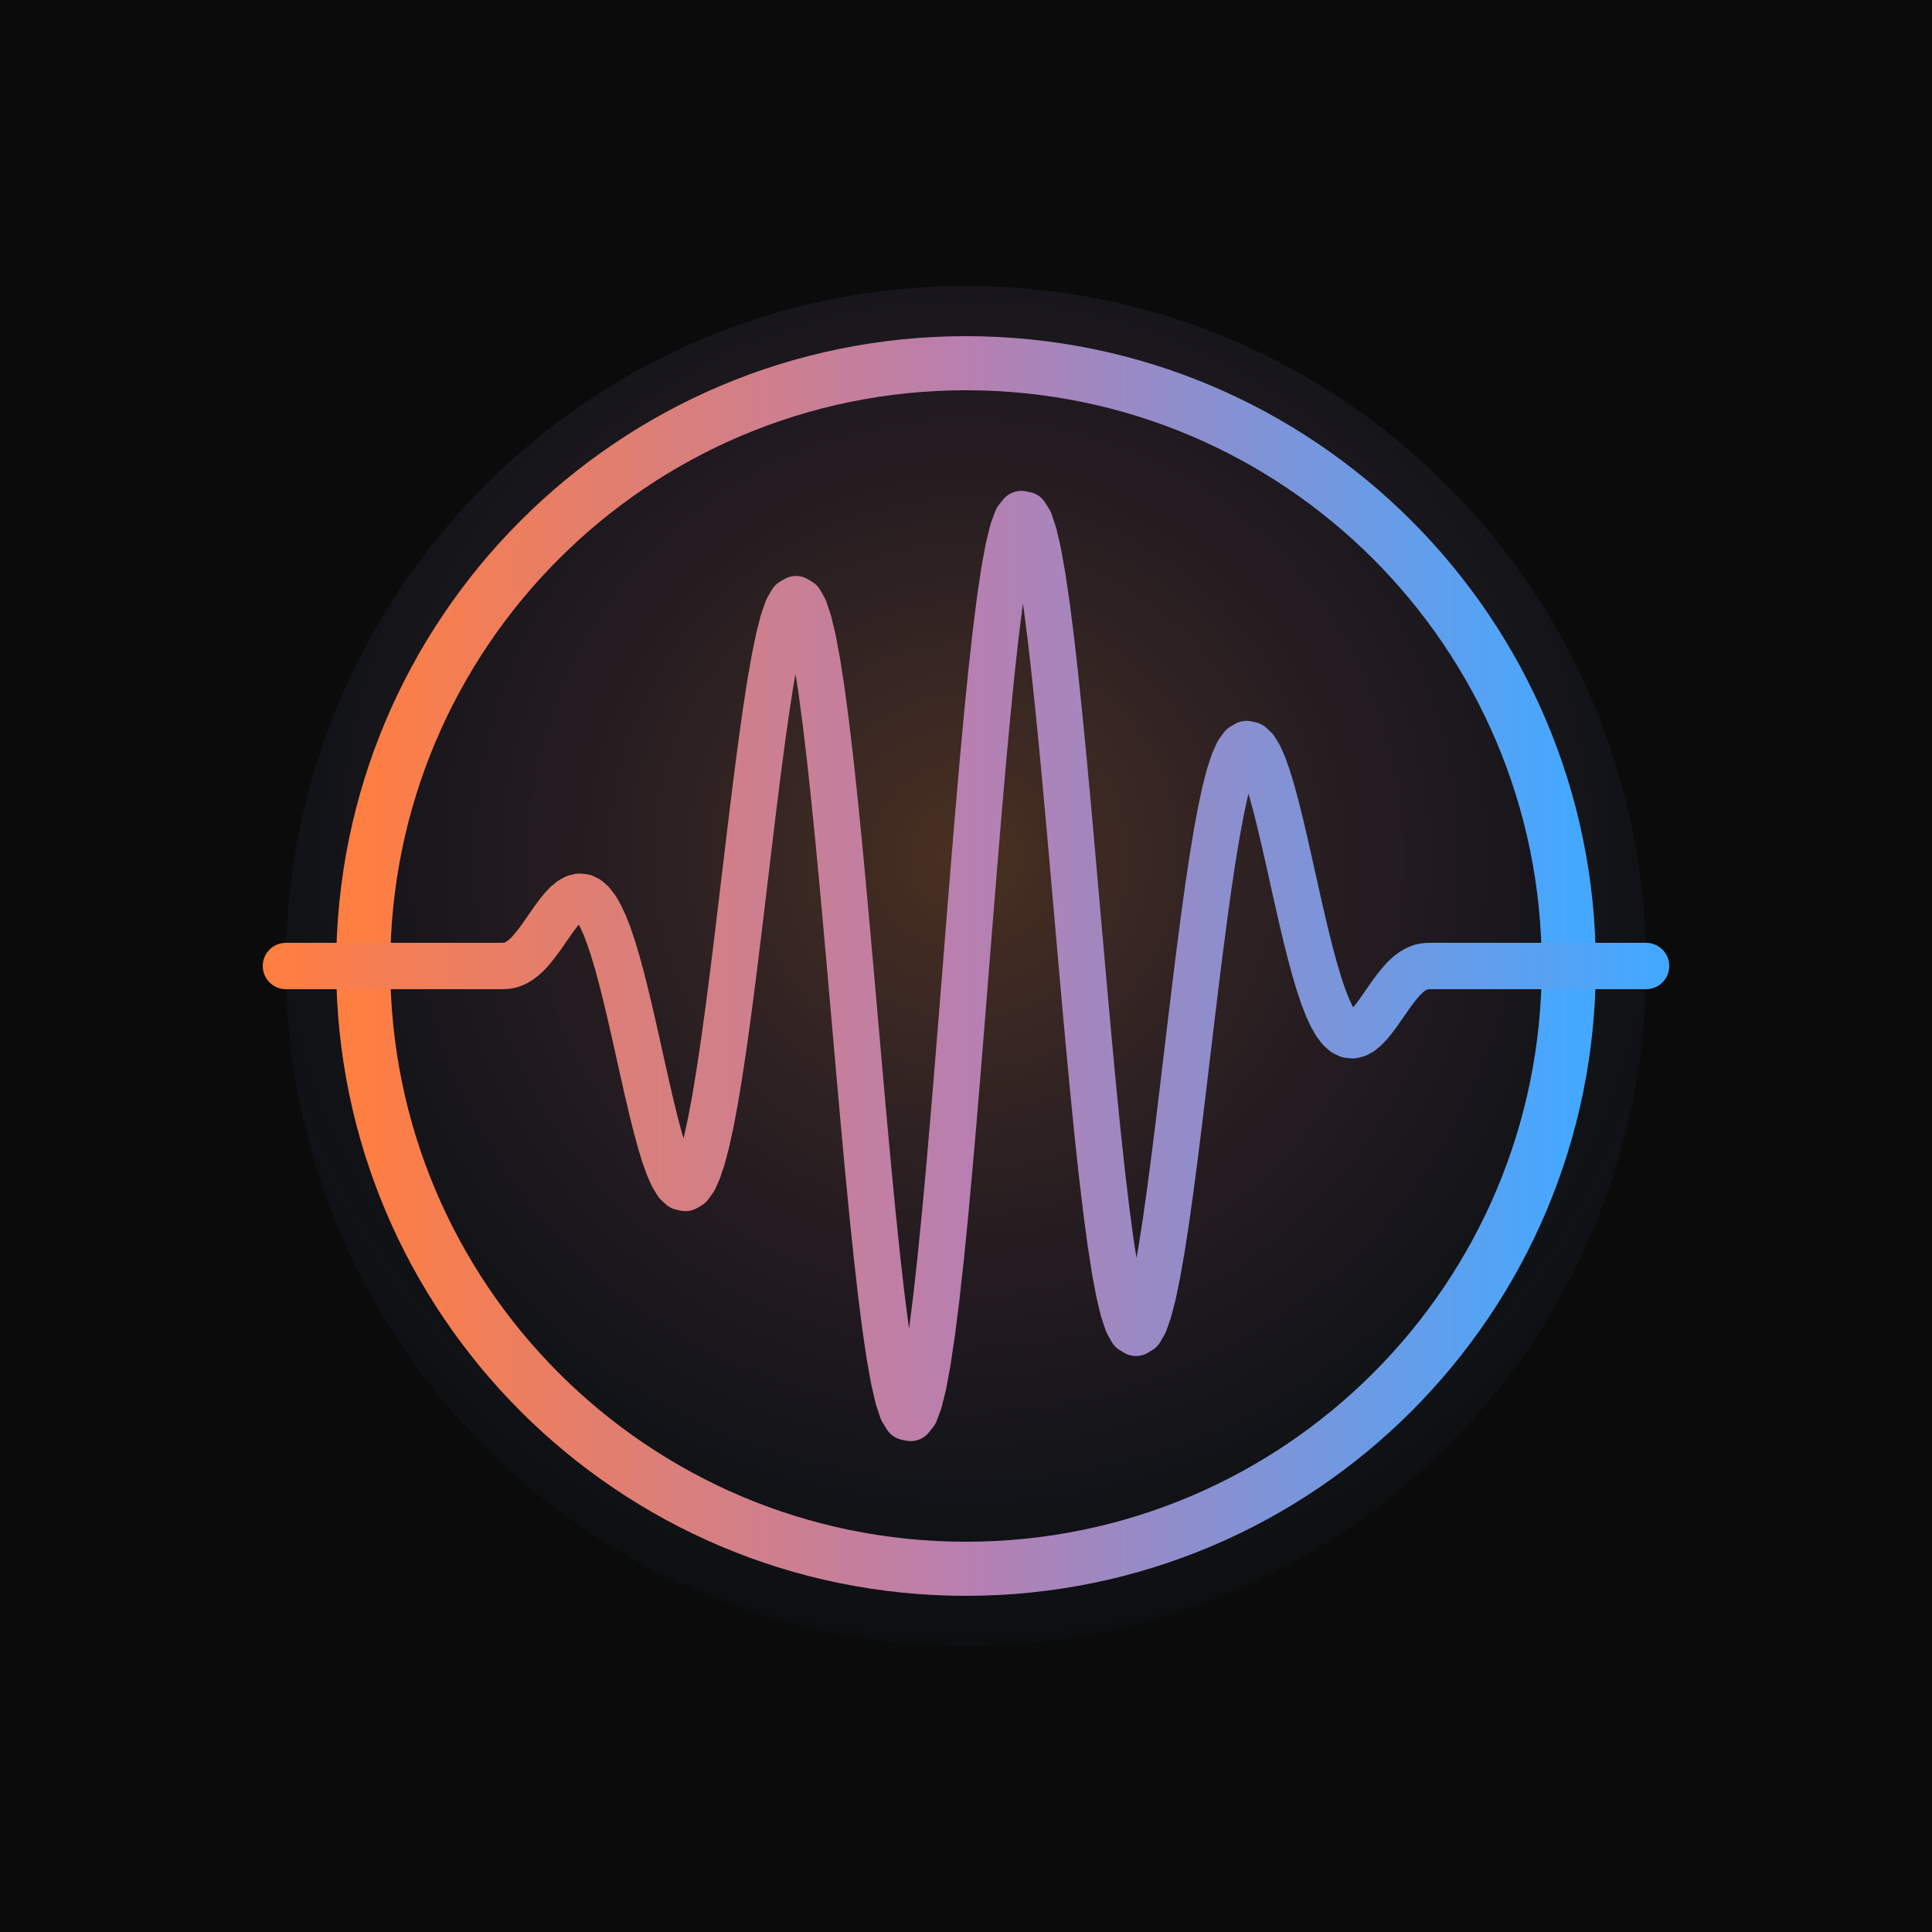
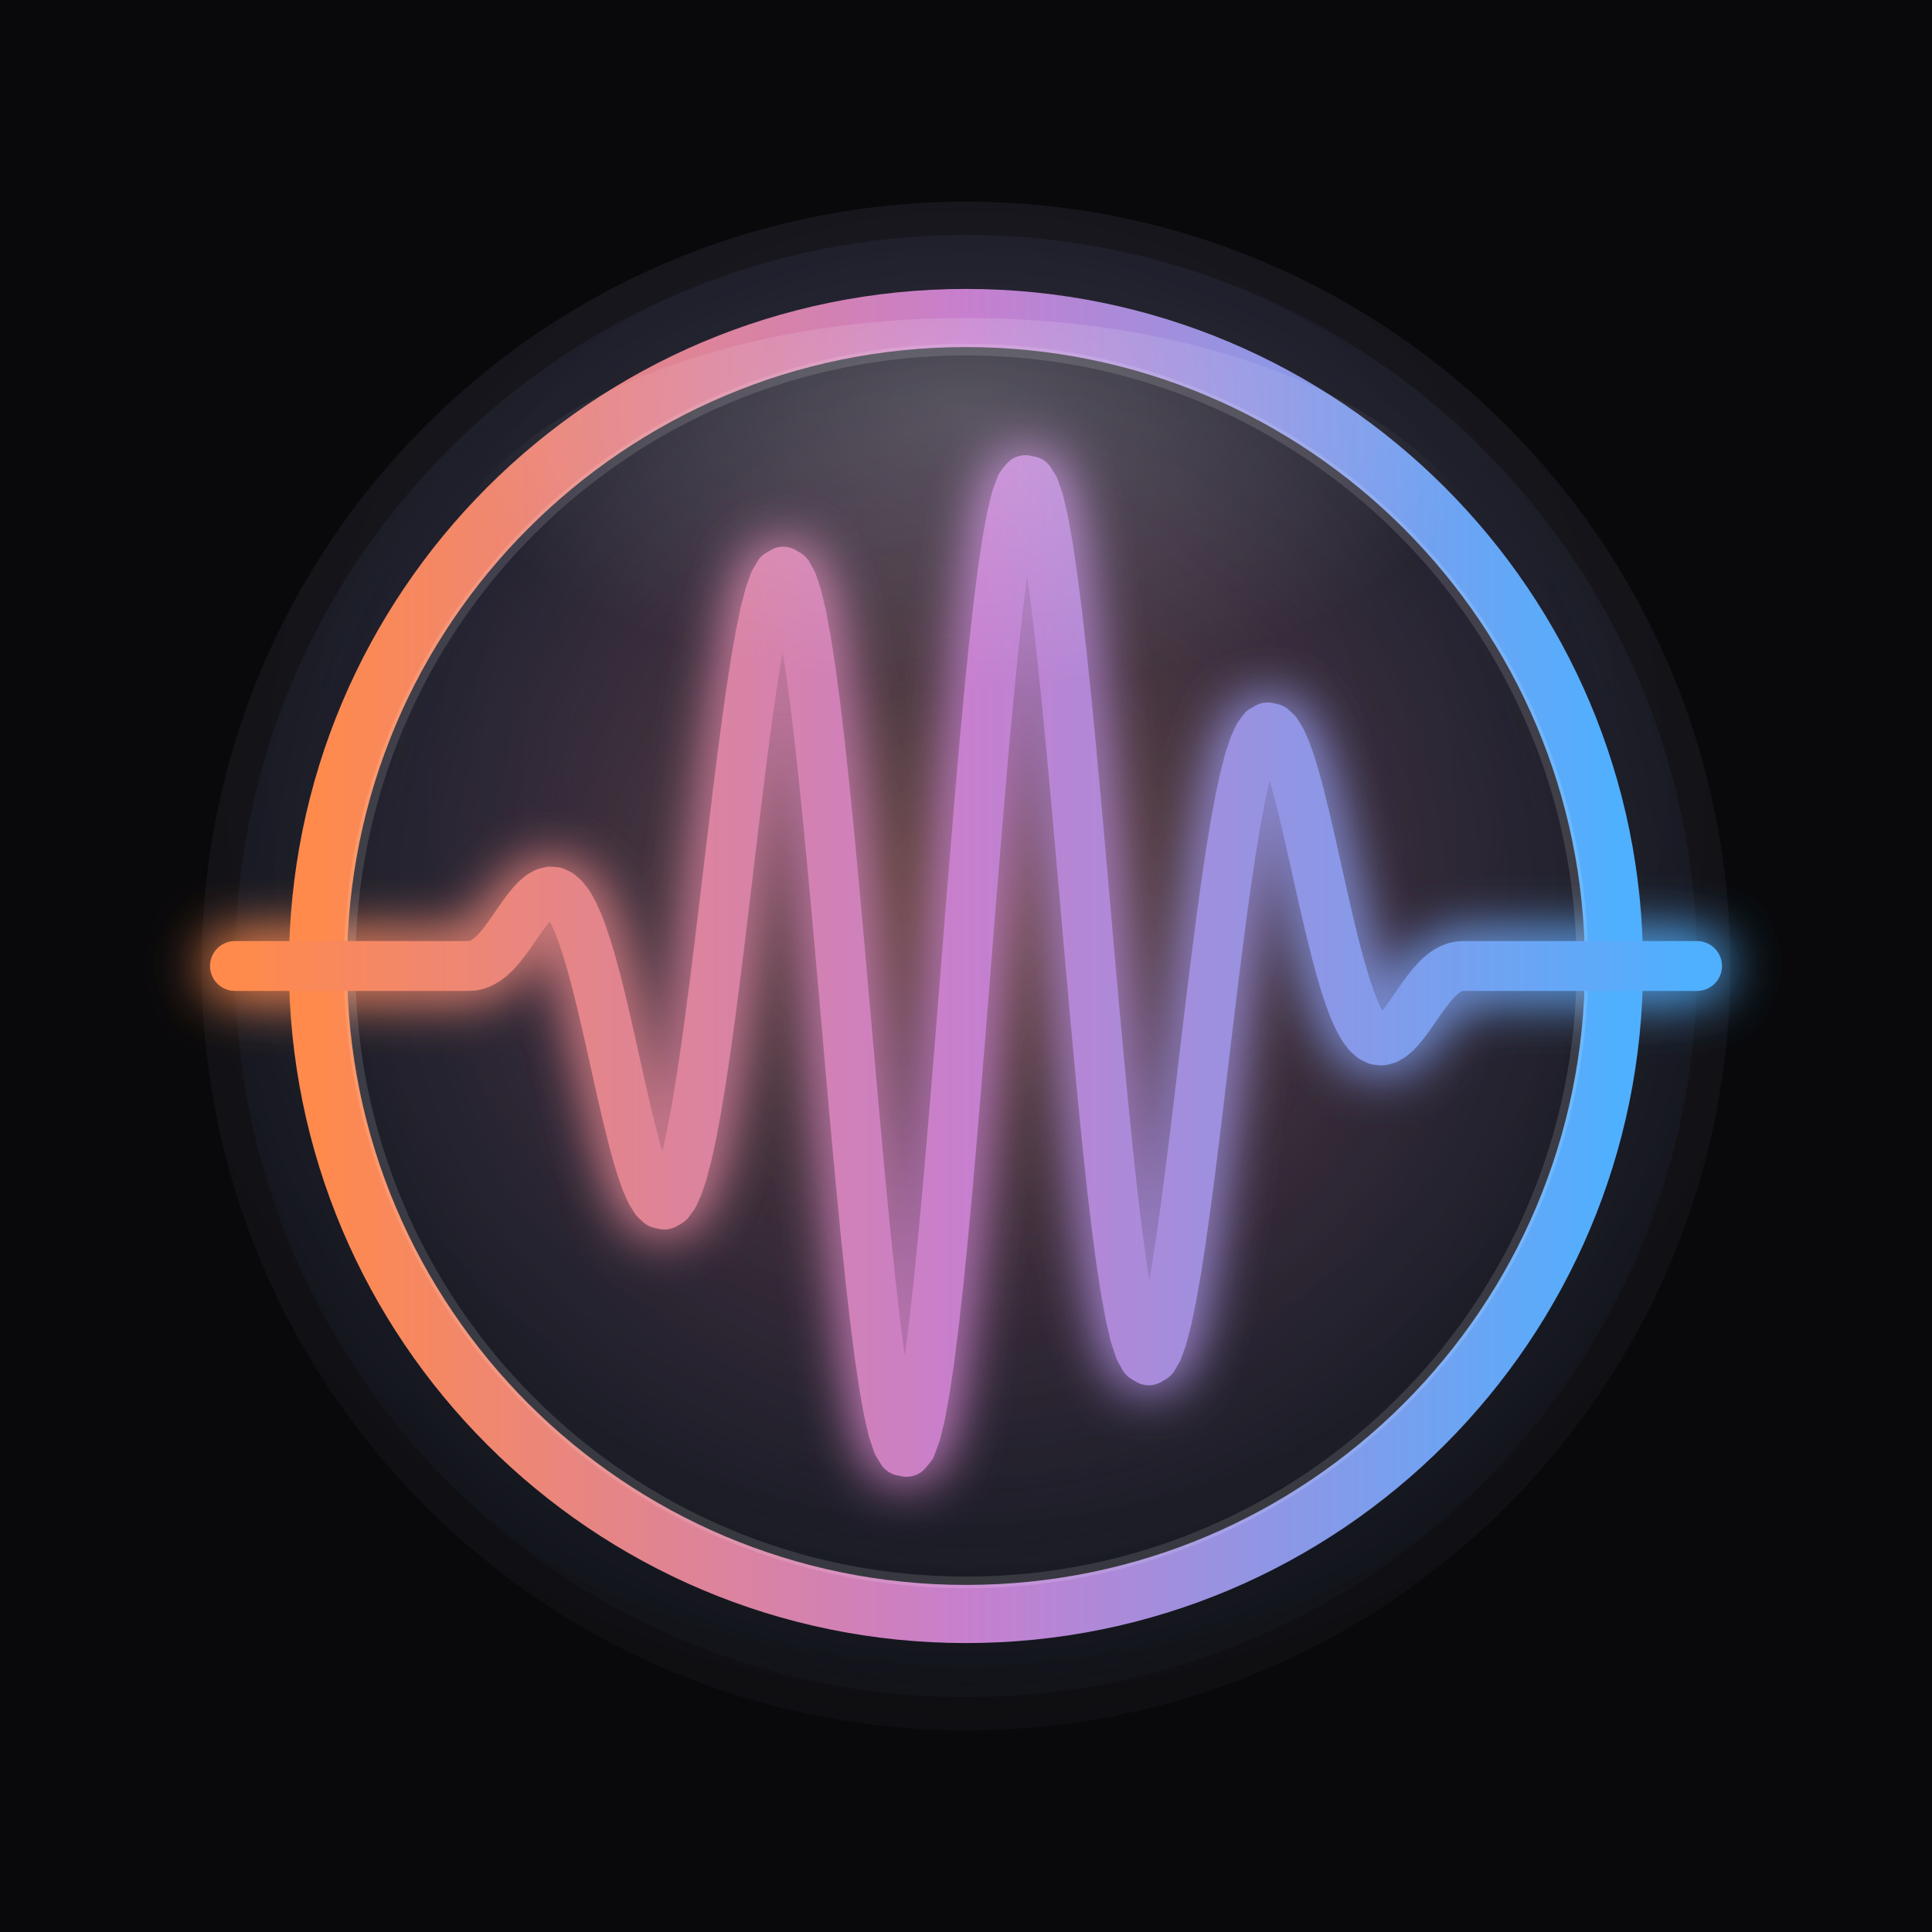
<svg xmlns="http://www.w3.org/2000/svg" width="512" height="512" viewBox="0 0 200 200">
-   <rect width="200" height="200" fill="#0b0b0b" />
+   <rect width="200" height="200" fill="#09090b" />
  <defs>
    <linearGradient id="lgp" x1="0" y1="0" x2="1" y2="0">
-       <stop offset="0" stop-color="#ff7e42" />
-       <stop offset="0.5" stop-color="#b87fb0" />
-       <stop offset="1" stop-color="#45a8ff" />
+       <stop offset="0" stop-color="#ff8a4c" />
+       <stop offset="0.5" stop-color="#c77fce" />
+       <stop offset="1" stop-color="#4fb0ff" />
    </linearGradient>
-     <radialGradient id="rgp" cx="0.5" cy="0.42" r="0.62">
-       <stop offset="0" stop-color="#ff9a5c" stop-opacity="0.26" />
-       <stop offset="0.55" stop-color="#b87fb0" stop-opacity="0.12" />
+     <radialGradient id="discp" cx="0.5" cy="0.38" r="0.78">
+       <stop offset="0" stop-color="#262430" />
+       <stop offset="0.6" stop-color="#141318" />
+       <stop offset="1" stop-color="#09090b" />
+     </radialGradient>
+     <radialGradient id="rgp" cx="0.5" cy="0.46" r="0.6">
+       <stop offset="0" stop-color="#ff9a5c" stop-opacity="0.32" />
+       <stop offset="0.5" stop-color="#b87fb0" stop-opacity="0.16" />
      <stop offset="1" stop-color="#45a8ff" stop-opacity="0" />
    </radialGradient>
+     <radialGradient id="specp" cx="0.5" cy="0.16" r="0.5">
+       <stop offset="0" stop-color="#ffffff" stop-opacity="0.20" />
+       <stop offset="1" stop-color="#ffffff" stop-opacity="0" />
+     </radialGradient>
+     <filter id="neonp" x="-60%" y="-60%" width="220%" height="220%">
+       <feGaussianBlur stdDeviation="3.4" result="b" />
+       <feMerge>
+         <feMergeNode in="b" />
+         <feMergeNode in="b" />
+       </feMerge>
+     </filter>
  </defs>
-   <g transform="translate(100,100) scale(0.8) translate(-100,-100)">
-     <g fill="none" stroke="url(#lgp)" stroke-linecap="round" stroke-linejoin="round">
-       <circle cx="100" cy="100" r="88" fill="url(#rgp)" stroke="none" />
-       <circle cx="100" cy="100" r="78" stroke-width="7" />
+   <g transform="translate(100,100) scale(0.86) translate(-100,-100)">
+     <circle cx="100" cy="100" r="92" fill="url(#discp)" />
+     <circle cx="100" cy="100" r="88" fill="url(#rgp)" />
+     <g fill="none" stroke="url(#lgp)" stroke-linecap="round" stroke-linejoin="round" filter="url(#neonp)" opacity="0.85">
      <path d="M12.00,100.00 L12.55,100.00 L13.10,100.00 L13.65,100.00 L14.20,100.00 L14.75,100.00 L15.30,100.00 L15.85,100.00 L16.40,100.00 L16.95,100.00 L17.50,100.00 L18.05,100.00 L18.60,100.00 L19.15,100.00 L19.70,100.00 L20.25,100.00 L20.80,100.00 L21.35,100.00 L21.90,100.00 L22.45,100.00 L23.00,100.00 L23.55,100.00 L24.10,100.00 L24.65,100.00 L25.20,100.00 L25.75,100.00 L26.30,100.00 L26.85,100.00 L27.40,100.00 L27.95,100.00 L28.50,100.00 L29.05,100.00 L29.60,100.00 L30.15,100.00 L30.70,100.00 L31.25,100.00 L31.80,100.00 L32.35,100.00 L32.90,100.00 L33.45,100.00 L34.00,100.00 L34.55,100.00 L35.10,100.00 L35.65,100.00 L36.20,100.00 L36.75,100.00 L37.30,100.00 L37.85,100.00 L38.40,100.00 L38.95,100.00 L39.50,100.00 L40.05,100.00 L40.60,99.97 L41.15,99.85 L41.70,99.63 L42.25,99.31 L42.80,98.89 L43.35,98.37 L43.90,97.75 L44.45,97.06 L45.00,96.32 L45.55,95.53 L46.10,94.74 L46.65,93.95 L47.20,93.21 L47.75,92.53 L48.30,91.95 L48.85,91.49 L49.40,91.18 L49.95,91.04 L50.50,91.09 L51.05,91.35 L51.60,91.84 L52.15,92.56 L52.70,93.52 L53.25,94.71 L53.80,96.14 L54.35,97.79 L54.90,99.64 L55.45,101.68 L56.00,103.87 L56.55,106.19 L57.10,108.60 L57.65,111.06 L58.20,113.53 L58.75,115.96 L59.30,118.31 L59.85,120.53 L60.40,122.57 L60.95,124.39 L61.50,125.94 L62.05,127.18 L62.60,128.08 L63.15,128.60 L63.70,128.72 L64.25,128.40 L64.80,127.64 L65.35,126.43 L65.90,124.77 L66.45,122.66 L67.00,120.12 L67.55,117.17 L68.10,113.84 L68.65,110.17 L69.20,106.20 L69.75,101.98 L70.30,97.57 L70.85,93.03 L71.40,88.43 L71.95,83.83 L72.50,79.29 L73.05,74.91 L73.60,70.73 L74.15,66.84 L74.70,63.30 L75.25,60.18 L75.80,57.52 L76.35,55.38 L76.90,53.82 L77.45,52.86 L78.00,52.53 L78.55,52.86 L79.10,53.85 L79.65,55.50 L80.20,57.82 L80.75,60.76 L81.30,64.31 L81.85,68.43 L82.40,73.06 L82.95,78.16 L83.50,83.64 L84.05,89.45 L84.60,95.50 L85.15,101.70 L85.70,107.98 L86.25,114.25 L86.80,120.41 L87.35,126.37 L87.90,132.04 L88.45,137.35 L89.00,142.22 L89.55,146.56 L90.10,150.31 L90.65,153.41 L91.20,155.81 L91.75,157.48 L92.30,158.37 L92.85,158.48 L93.40,157.80 L93.95,156.32 L94.50,154.08 L95.05,151.08 L95.60,147.38 L96.15,143.02 L96.70,138.06 L97.25,132.57 L97.80,126.62 L98.35,120.30 L98.90,113.69 L99.45,106.90 L100.00,100.00 L100.55,93.10 L101.10,86.31 L101.65,79.70 L102.20,73.38 L102.75,67.43 L103.30,61.94 L103.85,56.98 L104.40,52.62 L104.95,48.92 L105.50,45.92 L106.05,43.68 L106.60,42.20 L107.15,41.52 L107.70,41.63 L108.25,42.52 L108.80,44.19 L109.35,46.59 L109.90,49.69 L110.45,53.44 L111.00,57.78 L111.55,62.65 L112.10,67.96 L112.65,73.63 L113.20,79.59 L113.75,85.75 L114.30,92.02 L114.85,98.30 L115.40,104.50 L115.95,110.55 L116.50,116.36 L117.05,121.84 L117.60,126.94 L118.15,131.57 L118.70,135.69 L119.25,139.24 L119.80,142.18 L120.35,144.50 L120.90,146.15 L121.45,147.14 L122.00,147.47 L122.55,147.14 L123.10,146.18 L123.65,144.62 L124.20,142.48 L124.75,139.82 L125.30,136.70 L125.85,133.16 L126.40,129.27 L126.95,125.09 L127.50,120.71 L128.05,116.17 L128.60,111.57 L129.15,106.97 L129.70,102.43 L130.25,98.02 L130.80,93.80 L131.35,89.83 L131.90,86.16 L132.45,82.83 L133.00,79.88 L133.55,77.34 L134.10,75.23 L134.65,73.57 L135.20,72.36 L135.75,71.60 L136.30,71.28 L136.85,71.40 L137.40,71.92 L137.95,72.82 L138.50,74.06 L139.05,75.61 L139.60,77.43 L140.15,79.47 L140.70,81.69 L141.25,84.04 L141.80,86.47 L142.35,88.94 L142.90,91.40 L143.45,93.81 L144.00,96.13 L144.55,98.32 L145.10,100.36 L145.65,102.21 L146.20,103.86 L146.75,105.29 L147.30,106.48 L147.85,107.44 L148.40,108.16 L148.95,108.65 L149.50,108.91 L150.05,108.96 L150.60,108.82 L151.15,108.51 L151.70,108.05 L152.25,107.47 L152.80,106.79 L153.35,106.05 L153.90,105.26 L154.45,104.47 L155.00,103.68 L155.55,102.94 L156.10,102.25 L156.65,101.63 L157.20,101.11 L157.75,100.69 L158.30,100.37 L158.85,100.15 L159.40,100.03 L159.95,100.00 L160.50,100.00 L161.05,100.00 L161.60,100.00 L162.15,100.00 L162.70,100.00 L163.25,100.00 L163.80,100.00 L164.35,100.00 L164.90,100.00 L165.45,100.00 L166.00,100.00 L166.55,100.00 L167.10,100.00 L167.65,100.00 L168.20,100.00 L168.75,100.00 L169.30,100.00 L169.85,100.00 L170.40,100.00 L170.95,100.00 L171.50,100.00 L172.05,100.00 L172.60,100.00 L173.15,100.00 L173.70,100.00 L174.25,100.00 L174.80,100.00 L175.35,100.00 L175.90,100.00 L176.45,100.00 L177.00,100.00 L177.55,100.00 L178.10,100.00 L178.65,100.00 L179.20,100.00 L179.75,100.00 L180.30,100.00 L180.85,100.00 L181.40,100.00 L181.95,100.00 L182.50,100.00 L183.05,100.00 L183.60,100.00 L184.15,100.00 L184.70,100.00 L185.25,100.00 L185.80,100.00 L186.35,100.00 L186.90,100.00 L187.45,100.00 L188.00,100.00" stroke-width="6" />
    </g>
+     <circle cx="100" cy="100" r="78" fill="none" stroke="url(#lgp)" stroke-width="7" />
+     <circle cx="100" cy="100" r="74.2" fill="none" stroke="#ffffff" stroke-opacity="0.13" stroke-width="1.4" />
+     <path d="M12.00,100.00 L12.55,100.00 L13.10,100.00 L13.65,100.00 L14.20,100.00 L14.75,100.00 L15.30,100.00 L15.85,100.00 L16.40,100.00 L16.95,100.00 L17.50,100.00 L18.05,100.00 L18.60,100.00 L19.15,100.00 L19.70,100.00 L20.25,100.00 L20.80,100.00 L21.35,100.00 L21.90,100.00 L22.45,100.00 L23.00,100.00 L23.55,100.00 L24.10,100.00 L24.65,100.00 L25.20,100.00 L25.75,100.00 L26.30,100.00 L26.85,100.00 L27.40,100.00 L27.95,100.00 L28.50,100.00 L29.05,100.00 L29.60,100.00 L30.15,100.00 L30.70,100.00 L31.25,100.00 L31.80,100.00 L32.35,100.00 L32.90,100.00 L33.45,100.00 L34.00,100.00 L34.55,100.00 L35.10,100.00 L35.65,100.00 L36.20,100.00 L36.75,100.00 L37.30,100.00 L37.85,100.00 L38.40,100.00 L38.95,100.00 L39.50,100.00 L40.05,100.00 L40.60,99.97 L41.15,99.85 L41.70,99.63 L42.25,99.31 L42.80,98.89 L43.35,98.37 L43.90,97.75 L44.45,97.06 L45.00,96.32 L45.55,95.53 L46.10,94.74 L46.65,93.95 L47.20,93.21 L47.75,92.53 L48.30,91.95 L48.85,91.49 L49.40,91.18 L49.95,91.04 L50.50,91.09 L51.05,91.35 L51.60,91.84 L52.15,92.56 L52.70,93.52 L53.25,94.71 L53.80,96.14 L54.35,97.79 L54.90,99.64 L55.45,101.68 L56.00,103.87 L56.55,106.19 L57.10,108.60 L57.65,111.06 L58.20,113.53 L58.75,115.96 L59.30,118.31 L59.85,120.53 L60.40,122.57 L60.95,124.39 L61.50,125.94 L62.05,127.18 L62.60,128.08 L63.15,128.60 L63.70,128.72 L64.25,128.40 L64.80,127.64 L65.35,126.43 L65.90,124.77 L66.45,122.66 L67.00,120.12 L67.55,117.17 L68.10,113.84 L68.65,110.17 L69.20,106.20 L69.75,101.98 L70.30,97.57 L70.85,93.03 L71.40,88.43 L71.95,83.83 L72.50,79.29 L73.05,74.91 L73.60,70.73 L74.15,66.84 L74.70,63.30 L75.25,60.18 L75.80,57.52 L76.35,55.38 L76.90,53.82 L77.45,52.86 L78.00,52.53 L78.55,52.86 L79.10,53.85 L79.65,55.50 L80.20,57.82 L80.75,60.76 L81.30,64.31 L81.85,68.43 L82.40,73.06 L82.95,78.16 L83.50,83.64 L84.05,89.45 L84.60,95.50 L85.15,101.70 L85.70,107.98 L86.25,114.25 L86.80,120.41 L87.35,126.37 L87.90,132.04 L88.45,137.35 L89.00,142.22 L89.55,146.56 L90.10,150.31 L90.65,153.41 L91.20,155.81 L91.75,157.48 L92.30,158.37 L92.85,158.48 L93.40,157.80 L93.95,156.32 L94.50,154.08 L95.05,151.08 L95.60,147.38 L96.15,143.02 L96.70,138.06 L97.25,132.57 L97.80,126.62 L98.35,120.30 L98.90,113.69 L99.45,106.90 L100.00,100.00 L100.55,93.10 L101.10,86.31 L101.65,79.70 L102.20,73.38 L102.75,67.43 L103.30,61.94 L103.85,56.98 L104.40,52.62 L104.95,48.92 L105.50,45.92 L106.05,43.68 L106.60,42.20 L107.15,41.52 L107.70,41.63 L108.25,42.52 L108.80,44.19 L109.35,46.59 L109.90,49.69 L110.45,53.44 L111.00,57.78 L111.55,62.65 L112.10,67.96 L112.65,73.63 L113.20,79.59 L113.75,85.75 L114.30,92.02 L114.85,98.30 L115.40,104.50 L115.95,110.55 L116.50,116.36 L117.05,121.84 L117.60,126.94 L118.15,131.57 L118.70,135.69 L119.25,139.24 L119.80,142.18 L120.35,144.50 L120.90,146.15 L121.45,147.14 L122.00,147.47 L122.55,147.14 L123.10,146.18 L123.65,144.62 L124.20,142.48 L124.75,139.82 L125.30,136.70 L125.85,133.16 L126.40,129.27 L126.95,125.09 L127.50,120.71 L128.05,116.17 L128.60,111.57 L129.15,106.97 L129.70,102.43 L130.25,98.02 L130.80,93.80 L131.35,89.83 L131.90,86.16 L132.45,82.83 L133.00,79.88 L133.55,77.34 L134.10,75.23 L134.65,73.57 L135.20,72.36 L135.75,71.60 L136.30,71.28 L136.85,71.40 L137.40,71.92 L137.95,72.82 L138.50,74.06 L139.05,75.61 L139.60,77.43 L140.15,79.47 L140.70,81.69 L141.25,84.04 L141.80,86.47 L142.35,88.94 L142.90,91.40 L143.45,93.81 L144.00,96.13 L144.55,98.32 L145.10,100.36 L145.65,102.21 L146.20,103.86 L146.75,105.29 L147.30,106.48 L147.85,107.44 L148.40,108.16 L148.95,108.65 L149.50,108.91 L150.05,108.96 L150.60,108.82 L151.15,108.51 L151.70,108.05 L152.25,107.47 L152.80,106.79 L153.35,106.05 L153.90,105.26 L154.45,104.47 L155.00,103.68 L155.55,102.94 L156.10,102.25 L156.65,101.63 L157.20,101.11 L157.75,100.69 L158.30,100.37 L158.85,100.15 L159.40,100.03 L159.95,100.00 L160.50,100.00 L161.05,100.00 L161.60,100.00 L162.15,100.00 L162.70,100.00 L163.25,100.00 L163.80,100.00 L164.35,100.00 L164.90,100.00 L165.45,100.00 L166.00,100.00 L166.55,100.00 L167.10,100.00 L167.65,100.00 L168.20,100.00 L168.75,100.00 L169.30,100.00 L169.85,100.00 L170.40,100.00 L170.95,100.00 L171.50,100.00 L172.05,100.00 L172.60,100.00 L173.15,100.00 L173.70,100.00 L174.25,100.00 L174.80,100.00 L175.35,100.00 L175.90,100.00 L176.45,100.00 L177.00,100.00 L177.55,100.00 L178.10,100.00 L178.65,100.00 L179.20,100.00 L179.75,100.00 L180.30,100.00 L180.85,100.00 L181.40,100.00 L181.95,100.00 L182.50,100.00 L183.05,100.00 L183.60,100.00 L184.15,100.00 L184.70,100.00 L185.25,100.00 L185.80,100.00 L186.35,100.00 L186.90,100.00 L187.45,100.00 L188.00,100.00" fill="none" stroke="url(#lgp)" stroke-width="6" stroke-linecap="round" stroke-linejoin="round" />
+     <ellipse cx="100" cy="56" rx="64" ry="34" fill="url(#specp)" />
  </g>
</svg>
